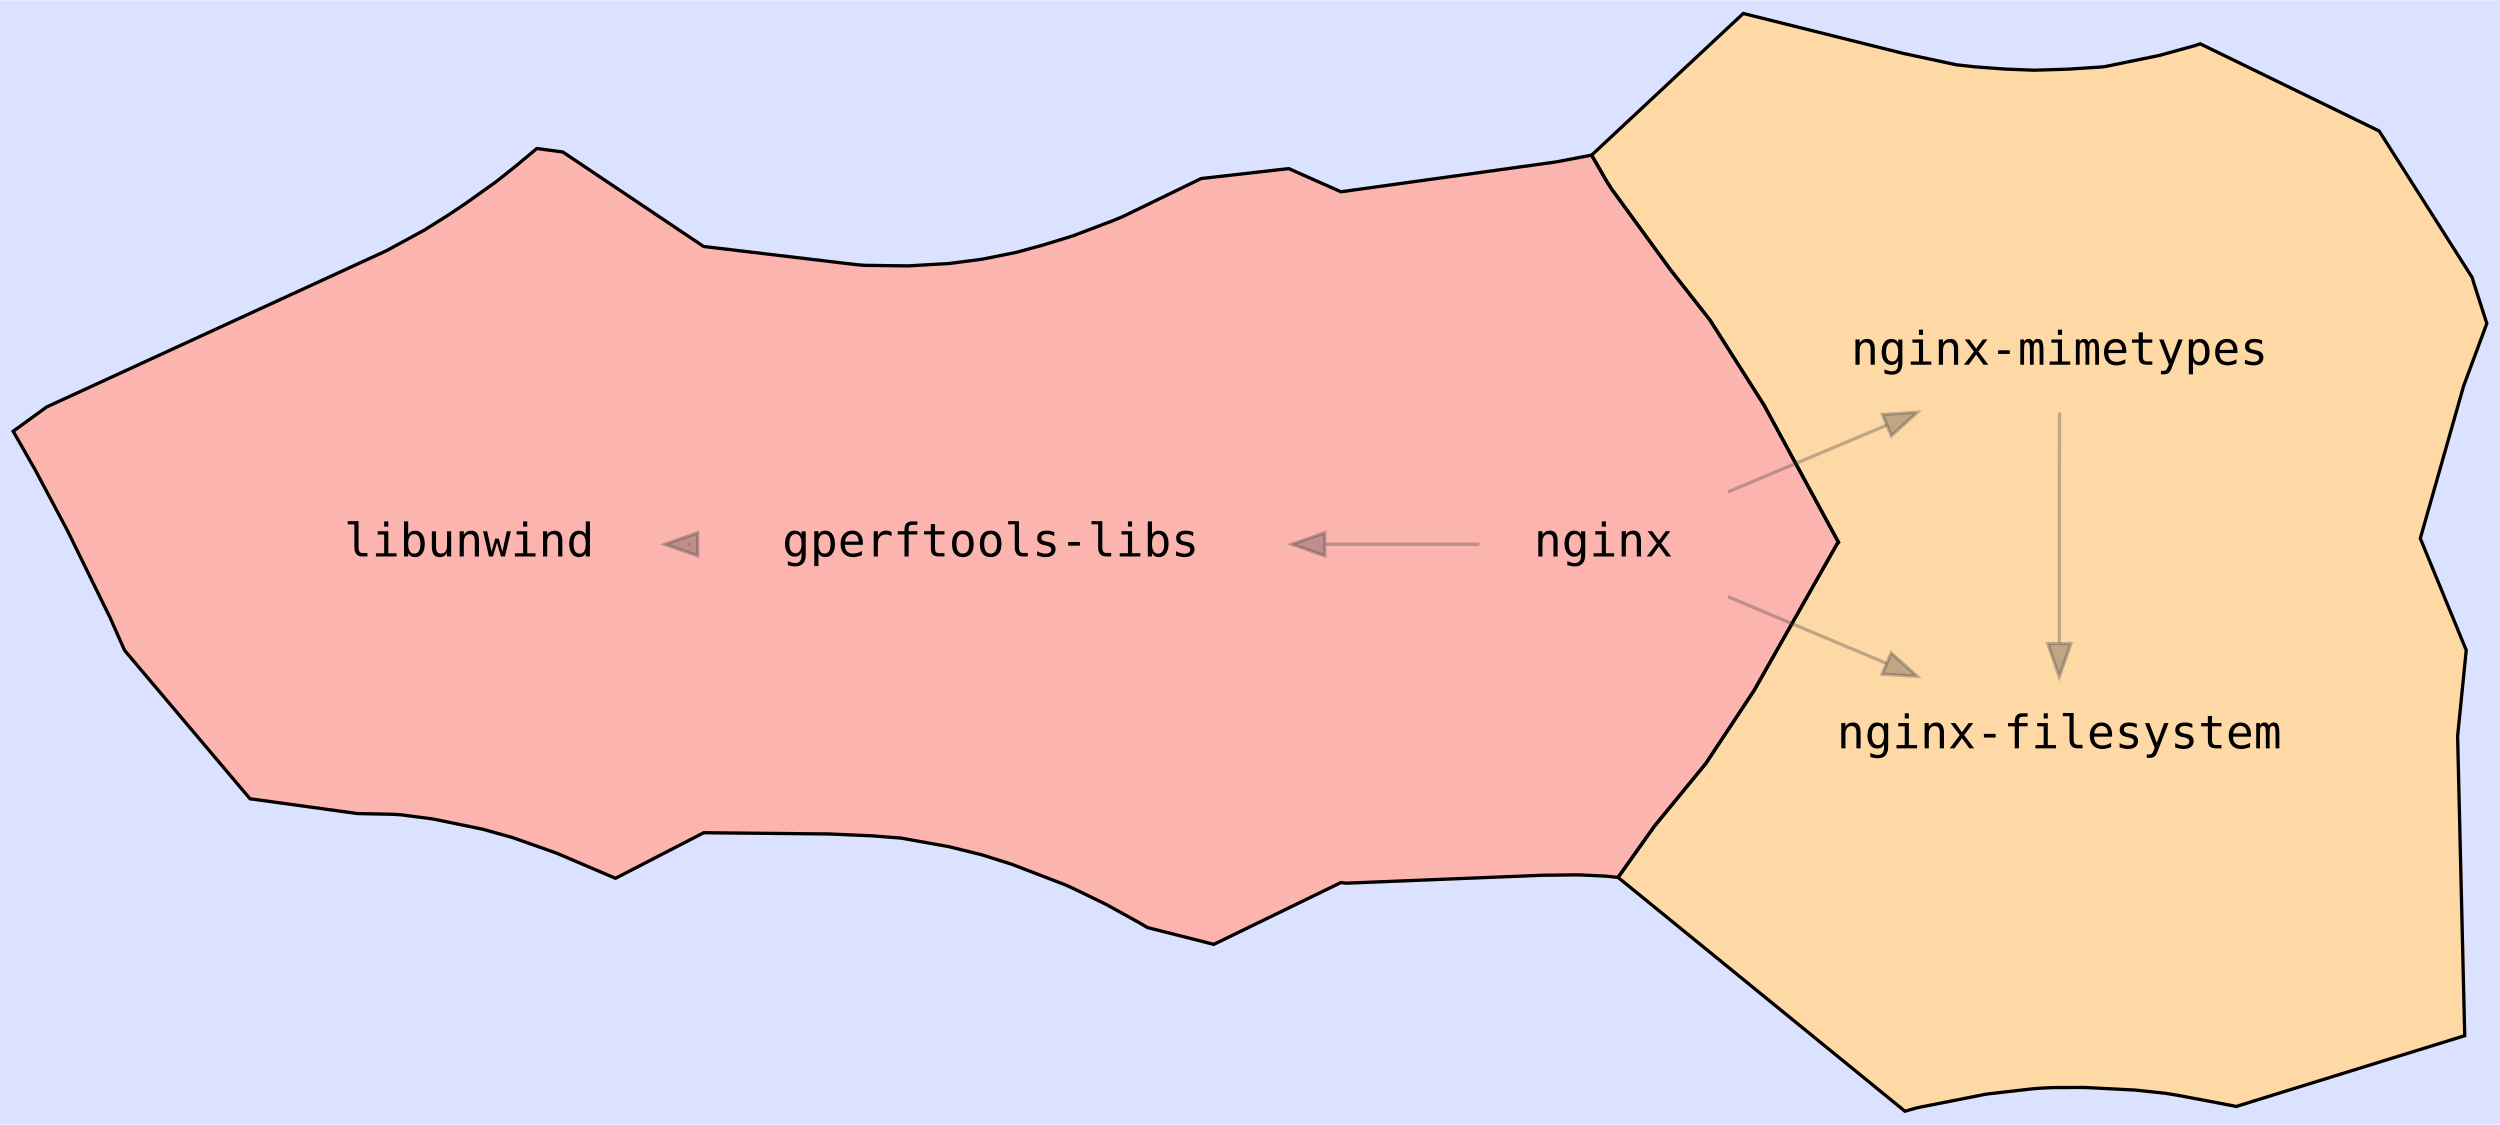
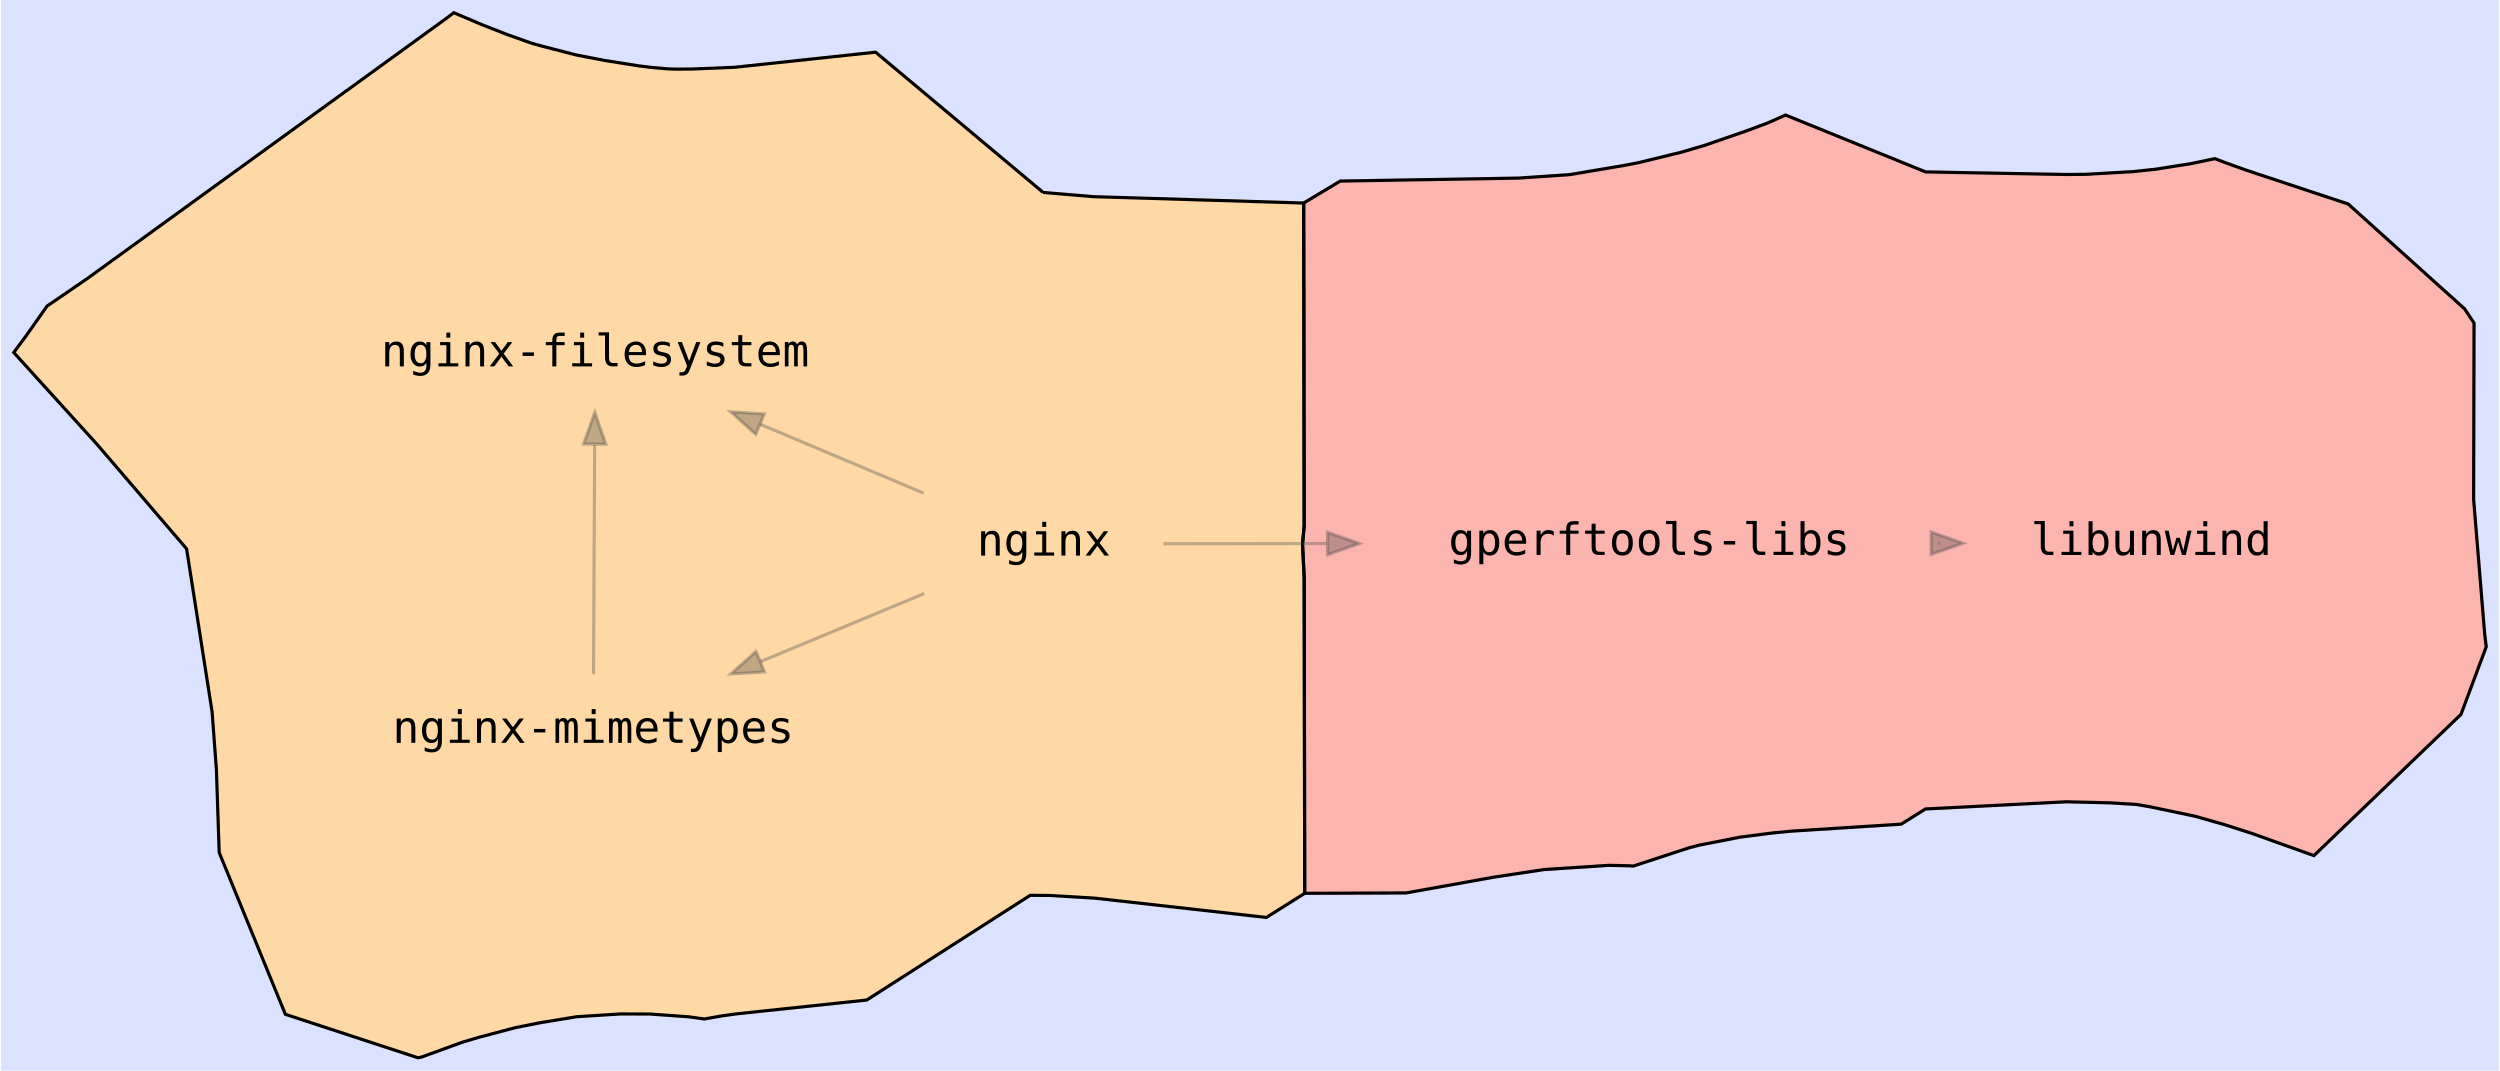
- <svg xmlns="http://www.w3.org/2000/svg" width="758pt" height="341pt" viewBox="0.00 0.00 758.24 340.93">
-   <g id="graph0" class="graph" transform="scale(1 1) rotate(0) translate(83.154 241.1751)">
-     <polygon fill="#dae2ff" stroke="transparent" points="-83.154,99.757 -83.154,-241.175 675.087,-241.175 675.087,99.757 -83.154,99.757" />
-     <polygon fill="#fbb4ae" stroke="#fbb4ae" points="-49.741,-53.878 -62.684,-80.312 -72.401,-98.607 -79.154,-110.463 -69.01,-117.829 34.081,-165.236 45.587,-171.494 52.514,-175.842 58.061,-179.557 67.324,-186.151 73.469,-191.04 79.652,-196.221 86.893,-195.246 84.486,-120.796 84.486,-120.796 86.893,-195.246 87.484,-195.196 130.248,-166.507 176.403,-161.007 179.024,-160.788 192.335,-160.62 192.899,-112.484 192.899,-112.484 192.335,-160.62 204.45,-161.332 200.853,-76.372 206.775,-76.372 207.226,-76.24 207.881,-76.24 211.181,-79.07 211.181,-79.07 207.881,-76.24 207.226,-76.24 206.775,-76.372 200.853,-76.372 204.45,-161.332 205.097,-161.393 214.764,-162.65 225.13,-164.735 233.039,-166.891 242.247,-169.728 254.314,-174.304 257.335,-175.554 281.17,-187.117 307.703,-190.128 323.553,-183.096 388.639,-192.124 399.583,-194.208 404.247,-186.099 405.725,-183.82 423.469,-159.471 435.477,-144.191 451.872,-118.393 474.45,-76.784 473.962,-76.189 448.882,-31.892 434.234,-9.727 418.518,9.444 417.818,-18.663 417.818,-18.663 418.518,9.444 407.6,24.855 404.022,24.471 396.467,24.107 394.946,24.079 384.81,24.189 325.123,26.599 323.546,26.404 284.975,45.157 264.881,40.063 262.345,38.575 252.325,33.033 242.049,28.048 239.975,27.112 223.679,20.852 214.612,17.989 204.855,15.572 190.121,12.921 181.476,12.248 168.322,11.671 130.273,11.296 103.524,25.118 85.647,17.486 72.228,12.74 63.303,10.245 48.128,7.123 38.411,5.848 35.791,5.699 25.286,5.486 -7.333,1 -45.361,-43.996 -49.741,-53.878 -49.741,-53.878" />
-     <polygon fill="#fed9a6" stroke="#fed9a6" points="577.304,90.928 594.424,94.173 595.084,94.316 664.384,72.85 662.229,-18 664.843,-44.064 650.917,-77.971 664.03,-124.13 671.087,-143.163 667.157,-155.35 666.679,-157.049 638.432,-201.531 584.147,-227.973 582.614,-227.444 571.75,-224.45 555.601,-221.129 554.337,-220.958 543.997,-220.281 533.768,-219.969 524.801,-220.325 515.965,-220.985 510.136,-221.624 493.977,-225.097 445.566,-237.175 399.583,-194.208 404.247,-186.099 405.725,-183.82 423.469,-159.471 435.477,-144.191 451.872,-118.393 474.45,-76.784 473.962,-76.189 448.882,-31.892 434.234,-9.727 418.518,9.444 407.6,24.855 494.6,95.757 498.442,94.684 519.032,90.625 519.982,90.49 533.058,88.999 534.947,88.836 538.008,88.656 538.741,-13.637 533.201,-17.068 532.325,-18.142 532.576,-18.44 532.576,-18.44 532.325,-18.142 533.201,-17.068 538.741,-13.637 538.008,88.656 540.076,88.591 549.09,88.557 564.438,89.346 573.482,90.31 577.304,90.928 577.304,90.928" />
-     <polyline fill="none" stroke="#000000" points="404.247,-186.099 405.725,-183.82 423.469,-159.471 435.477,-144.191 451.872,-118.393 474.45,-76.784 473.962,-76.189 448.882,-31.892 434.234,-9.727 418.518,9.444 407.6,24.855 404.022,24.471 396.467,24.107 394.946,24.079 384.81,24.189 325.123,26.599 323.546,26.404 284.975,45.157 264.881,40.063 262.345,38.575 252.325,33.033 242.049,28.048 239.975,27.112 223.679,20.852 214.612,17.989 204.855,15.572 190.121,12.921 181.476,12.248 168.322,11.671 130.273,11.296 103.524,25.118 85.647,17.486 72.228,12.74 63.303,10.245 48.128,7.123 38.411,5.848 35.791,5.699 25.286,5.486 -7.333,1 -45.361,-43.996 -49.741,-53.878 -62.684,-80.312 -72.401,-98.607 -79.154,-110.463 -69.01,-117.829 34.081,-165.236 45.587,-171.494 52.514,-175.842 58.061,-179.557 67.324,-186.151 73.469,-191.04 79.652,-196.221 86.893,-195.246 87.484,-195.196 130.248,-166.507 176.403,-161.007 179.024,-160.788 192.335,-160.62 204.45,-161.332 205.097,-161.393 214.764,-162.65 225.13,-164.735 233.039,-166.891 242.247,-169.728 254.314,-174.304 257.335,-175.554 281.17,-187.117 307.703,-190.128 323.553,-183.096 388.639,-192.124 399.583,-194.208 404.247,-186.099 " />
-     <polyline fill="none" stroke="#000000" points="533.768,-219.969 524.801,-220.325 515.965,-220.985 510.136,-221.624 493.977,-225.097 445.566,-237.175 399.583,-194.208 404.247,-186.099 405.725,-183.82 423.469,-159.471 435.477,-144.191 451.872,-118.393 474.45,-76.784 473.962,-76.189 448.882,-31.892 434.234,-9.727 418.518,9.444 407.6,24.855 494.6,95.757 498.442,94.684 519.032,90.625 519.982,90.49 533.058,88.999 534.947,88.836 538.008,88.656 540.076,88.591 549.09,88.557 564.438,89.346 573.482,90.31 577.304,90.928 594.424,94.173 595.084,94.316 664.384,72.85 662.229,-18 664.843,-44.064 650.917,-77.971 664.03,-124.13 671.087,-143.163 667.157,-155.35 666.679,-157.049 638.432,-201.531 584.147,-227.973 582.614,-227.444 571.75,-224.45 555.601,-221.129 554.337,-220.958 543.997,-220.281 533.768,-219.969 " />
+ <svg xmlns="http://www.w3.org/2000/svg" width="787pt" height="337pt" viewBox="0.00 0.00 786.68 337.15">
+   <g id="graph0" class="graph" transform="scale(1 1) rotate(0) translate(90.2549 248.2521)">
+     <polygon fill="#dae2ff" stroke="transparent" points="-90.255,88.9 -90.255,-248.252 696.425,-248.252 696.425,88.9 -90.255,88.9" />
+     <polygon fill="#fbb4ae" stroke="#fbb4ae" points="610.098,11.485 618.538,14.196 638.153,21.211 684.474,-23.27 692.425,-44.55 691.938,-48.514 688.452,-90.952 688.581,-146.51 685.613,-150.978 648.954,-183.992 616.809,-194.668 609.882,-197.161 606.978,-198.287 599.192,-196.669 600.109,-112.338 596.896,-77.178 596.299,-76.997 596.265,-76.943 592.804,-73.989 587.277,-72.343 587.277,-72.343 592.804,-73.989 596.265,-76.943 596.299,-76.997 596.896,-77.178 600.109,-112.338 599.192,-196.669 588.359,-194.965 581.236,-194.202 566.129,-193.341 559.938,-193.299 515.862,-194.107 471.742,-212.021 466.165,-209.531 458.911,-206.843 446.311,-202.489 438.955,-200.321 425.53,-197.038 420.917,-196.144 404.053,-193.3 408.128,-120.713 407.207,-77.168 407.207,-77.168 408.128,-120.713 404.053,-193.3 403.405,-193.224 402.258,-162.83 402.258,-162.83 403.405,-193.224 387.611,-192.161 388.298,-122.489 388.298,-122.489 387.611,-192.161 331.498,-191.222 319.991,-184.307 320.156,-82.643 319.625,-76.973 320.154,-66.248 320.315,33.088 352.3,32.961 379.897,27.994 395.755,25.593 416.178,24.275 422.64,24.42 423.781,24.512 441.385,18.746 444.604,17.907 457.379,15.411 467.519,14.097 473.69,13.501 508.16,11.309 515.82,6.522 560.134,4.265 561.244,-26.332 561.244,-26.332 560.134,4.265 573.879,4.587 582.196,5.09 586.52,5.834 600.607,8.788 610.098,11.485 610.098,11.485" />
+     <polygon fill="#fed9a6" stroke="#fed9a6" points="55.302,79.902 54.555,80.149 42.364,84.589 41.084,84.9 -.713,71.192 -21.558,20.24 -22.436,-5.932 -23.794,-24.09 35.58,-21.62 53.532,-24.355 58.264,-20.976 60.127,-17.81 64.292,-17.81 64.53,-17.739 68.28,-17.739 69.947,-18.249 74.287,-18.249 76.923,-60.518 81.075,-17.942 84.299,-17.942 85.075,-18.172 87.31,-18.172 90.402,-20.912 96.279,-22.737 102.153,-20.924 105.501,-17.993 107.122,-17.993 107.172,-17.978 111.187,-17.978 115.242,-50.64 118.567,-17.863 122.186,-17.863 122.436,-17.937 127.917,-17.937 130.624,-71.639 134.111,-20.892 139.105,-24.405 138.229,-77.303 138.229,-77.303 139.105,-24.405 134.111,-20.892 130.624,-71.639 127.917,-17.937 122.436,-17.937 122.186,-17.863 118.567,-17.863 115.242,-50.64 111.187,-17.978 107.172,-17.978 107.122,-17.993 105.501,-17.993 102.153,-20.924 96.279,-22.737 90.402,-20.912 87.31,-18.172 85.075,-18.172 84.299,-17.942 81.075,-17.942 76.923,-60.518 74.287,-18.249 69.947,-18.249 68.28,-17.739 64.53,-17.739 64.292,-17.81 60.127,-17.81 58.264,-20.976 53.532,-24.355 35.58,-21.62 -23.794,-24.09 -31.824,-75.404 -59.969,-108.243 -86.255,-137.24 -82.399,-142.448 -75.767,-151.855 -63.077,-160.538 50.156,-242.59 52.321,-244.252 52.448,-244.194 61.193,-240.481 68.763,-237.518 76.482,-234.754 79.346,-233.92 90.936,-230.924 99.885,-229.206 110.524,-227.517 114.311,-227.043 119.065,-226.607 120.298,-226.534 122.649,-226.474 127.277,-226.51 140.765,-227.06 185.167,-231.82 237.933,-187.643 253.784,-186.309 319.991,-184.307 320.156,-82.643 319.625,-76.973 320.154,-66.248 320.315,33.088 308.246,40.688 254.088,34.599 252.985,-11.058 254.366,-70.639 254.366,-70.639 252.985,-11.058 254.088,34.599 239.97,33.759 233.852,33.719 182.371,66.698 141.413,71.044 136.736,71.699 131.208,72.662 126.172,71.965 114.162,71.11 105,71.073 104.974,71.073 91.086,71.949 79.721,73.811 71.849,75.364 60.218,78.439 55.302,79.902 55.302,79.902" />
+     <polyline fill="none" stroke="#000000" points="420.917,-196.144 404.053,-193.3 403.405,-193.224 387.611,-192.161 331.498,-191.222 319.991,-184.307 320.156,-82.643 319.625,-76.973 320.154,-66.248 320.315,33.088 352.3,32.961 379.897,27.994 395.755,25.593 416.178,24.275 422.64,24.42 423.781,24.512 441.385,18.746 444.604,17.907 457.379,15.411 467.519,14.097 473.69,13.501 508.16,11.309 515.82,6.522 560.134,4.265 573.879,4.587 582.196,5.09 586.52,5.834 600.607,8.788 610.098,11.485 618.538,14.196 638.153,21.211 684.474,-23.27 692.425,-44.55 691.938,-48.514 688.452,-90.952 688.581,-146.51 685.613,-150.978 648.954,-183.992 616.809,-194.668 609.882,-197.161 606.978,-198.287 599.192,-196.669 588.359,-194.965 581.236,-194.202 566.129,-193.341 559.938,-193.299 515.862,-194.107 471.742,-212.021 466.165,-209.531 458.911,-206.843 446.311,-202.489 438.955,-200.321 425.53,-197.038 420.917,-196.144 " />
+     <polyline fill="none" stroke="#000000" points="237.933,-187.643 185.167,-231.82 140.765,-227.06 127.277,-226.51 122.649,-226.474 120.298,-226.534 119.065,-226.607 114.311,-227.043 110.524,-227.517 99.885,-229.206 90.936,-230.924 79.346,-233.92 76.482,-234.754 68.763,-237.518 61.193,-240.481 52.448,-244.194 52.321,-244.252 50.156,-242.59 -63.077,-160.538 -75.767,-151.855 -82.399,-142.448 -86.255,-137.24 -59.969,-108.243 -31.824,-75.404 -23.794,-24.09 -22.436,-5.932 -21.558,20.24 -.713,71.192 41.084,84.9 42.364,84.589 54.555,80.149 55.302,79.902 60.218,78.439 71.849,75.364 79.721,73.811 91.086,71.949 104.974,71.073 105,71.073 114.162,71.11 126.172,71.965 131.208,72.662 136.736,71.699 141.413,71.044 182.371,66.698 233.852,33.719 239.97,33.759 254.088,34.599 308.246,40.688 320.315,33.088 320.154,-66.248 319.625,-76.973 320.156,-82.643 319.991,-184.307 253.784,-186.309 237.933,-187.643 " />
    <g id="edge1" class="edge">
-       <path fill="none" stroke="#444444" stroke-opacity="0.333" d="M365.541,-76.19C351.838,-76.19 335.613,-76.191 319.01,-76.191" />
-       <polygon fill="#444444" fill-opacity="0.333" stroke="#444444" stroke-opacity="0.333" points="318.642,-72.691 308.643,-76.192 318.643,-79.691 318.642,-72.691" />
+       <path fill="none" stroke="#444444" stroke-opacity="0.333" d="M519.88,-77.167C520.043,-77.167 520.206,-77.167 520.369,-77.167" />
+       <polygon fill="#444444" fill-opacity="0.333" stroke="#444444" stroke-opacity="0.333" points="517.643,-80.668 527.643,-77.166 517.642,-73.668 517.643,-80.668" />
    </g>
    <g id="edge2" class="edge">
-       <path fill="none" stroke="#444444" stroke-opacity="0.333" d="M440.952,-92.079C455.798,-98.32 473.09,-105.588 489.105,-112.32" />
-       <polygon fill="#444444" fill-opacity="0.333" stroke="#444444" stroke-opacity="0.333" points="487.783,-115.561 498.358,-116.21 490.496,-109.108 487.783,-115.561" />
+       <path fill="none" stroke="#444444" stroke-opacity="0.333" d="M275.816,-77.013C290.832,-77.03 308.906,-77.049 327.288,-77.069" />
+       <polygon fill="#444444" fill-opacity="0.333" stroke="#444444" stroke-opacity="0.333" points="327.511,-80.569 337.515,-77.08 327.519,-73.569 327.511,-80.569" />
    </g>
    <g id="edge3" class="edge">
-       <path fill="none" stroke="#444444" stroke-opacity="0.333" d="M440.927,-60.289C455.764,-54.044 473.045,-46.77 489.049,-40.034" />
-       <polygon fill="#444444" fill-opacity="0.333" stroke="#444444" stroke-opacity="0.333" points="490.437,-43.248 498.296,-36.142 487.722,-36.796 490.437,-43.248" />
+       <path fill="none" stroke="#444444" stroke-opacity="0.333" d="M200.494,-61.324C184.698,-54.76 166.054,-47.012 148.933,-39.897" />
+       <polygon fill="#444444" fill-opacity="0.333" stroke="#444444" stroke-opacity="0.333" points="150.183,-36.626 139.605,-36.021 147.496,-43.09 150.183,-36.626" />
    </g>
    <g id="edge4" class="edge">
-       <path fill="none" stroke="#444444" stroke-opacity="0.333" d="M126.217,-76.186C126.054,-76.186 125.891,-76.186 125.728,-76.186" />
-       <polygon fill="#444444" fill-opacity="0.333" stroke="#444444" stroke-opacity="0.333" points="128.455,-72.687 118.454,-76.186 128.454,-79.687 128.455,-72.687" />
+       <path fill="none" stroke="#444444" stroke-opacity="0.333" d="M200.282,-92.944C184.486,-99.606 165.88,-107.453 148.835,-114.641" />
+       <polygon fill="#444444" fill-opacity="0.333" stroke="#444444" stroke-opacity="0.333" points="147.408,-111.445 139.554,-118.556 150.129,-117.894 147.408,-111.445" />
    </g>
    <g id="edge5" class="edge">
-       <path fill="none" stroke="#444444" stroke-opacity="0.333" d="M541.476,-116.162C541.462,-97.464 541.439,-68.083 541.422,-46.333" />
-       <polygon fill="#444444" fill-opacity="0.333" stroke="#444444" stroke-opacity="0.333" points="544.922,-46.048 541.414,-36.05 537.922,-46.053 544.922,-46.048" />
+       <path fill="none" stroke="#444444" stroke-opacity="0.333" d="M96.333,-36.008C96.43,-55.16 96.584,-85.721 96.697,-108.131" />
+       <polygon fill="#444444" fill-opacity="0.333" stroke="#444444" stroke-opacity="0.333" points="93.199,-108.41 96.749,-118.392 100.198,-108.375 93.199,-108.41" />
    </g>
    <g id="node1" class="node">
-       <text text-anchor="middle" x="403.15" y="-72.489" font-family="monospace" font-size="14.00" fill="#000000">nginx</text>
+       <text text-anchor="middle" x="428.8" y="-73.478" font-family="monospace" font-size="14.00" fill="#000000">gperftools-libs</text>
    </g>
    <g id="node2" class="node">
-       <text text-anchor="middle" x="217.3" y="-72.494" font-family="monospace" font-size="14.00" fill="#000000">gperftools-libs</text>
+       <text text-anchor="middle" x="586.95" y="-73.459" font-family="monospace" font-size="14.00" fill="#000000">libunwind</text>
    </g>
    <g id="node3" class="node">
-       <text text-anchor="middle" x="541.49" y="-130.64" font-family="monospace" font-size="14.00" fill="#000000">nginx-mimetypes</text>
+       <text text-anchor="middle" x="238.15" y="-73.273" font-family="monospace" font-size="14.00" fill="#000000">nginx</text>
    </g>
    <g id="node4" class="node">
-       <text text-anchor="middle" x="541.4" y="-14.3" font-family="monospace" font-size="14.00" fill="#000000">nginx-filesystem</text>
+       <text text-anchor="middle" x="96.242" y="-14.3" font-family="monospace" font-size="14.00" fill="#000000">nginx-mimetypes</text>
    </g>
    <g id="node5" class="node">
-       <text text-anchor="middle" x="59.145" y="-72.481" font-family="monospace" font-size="14.00" fill="#000000">libunwind</text>
+       <text text-anchor="middle" x="96.841" y="-132.87" font-family="monospace" font-size="14.00" fill="#000000">nginx-filesystem</text>
    </g>
  </g>
</svg>
